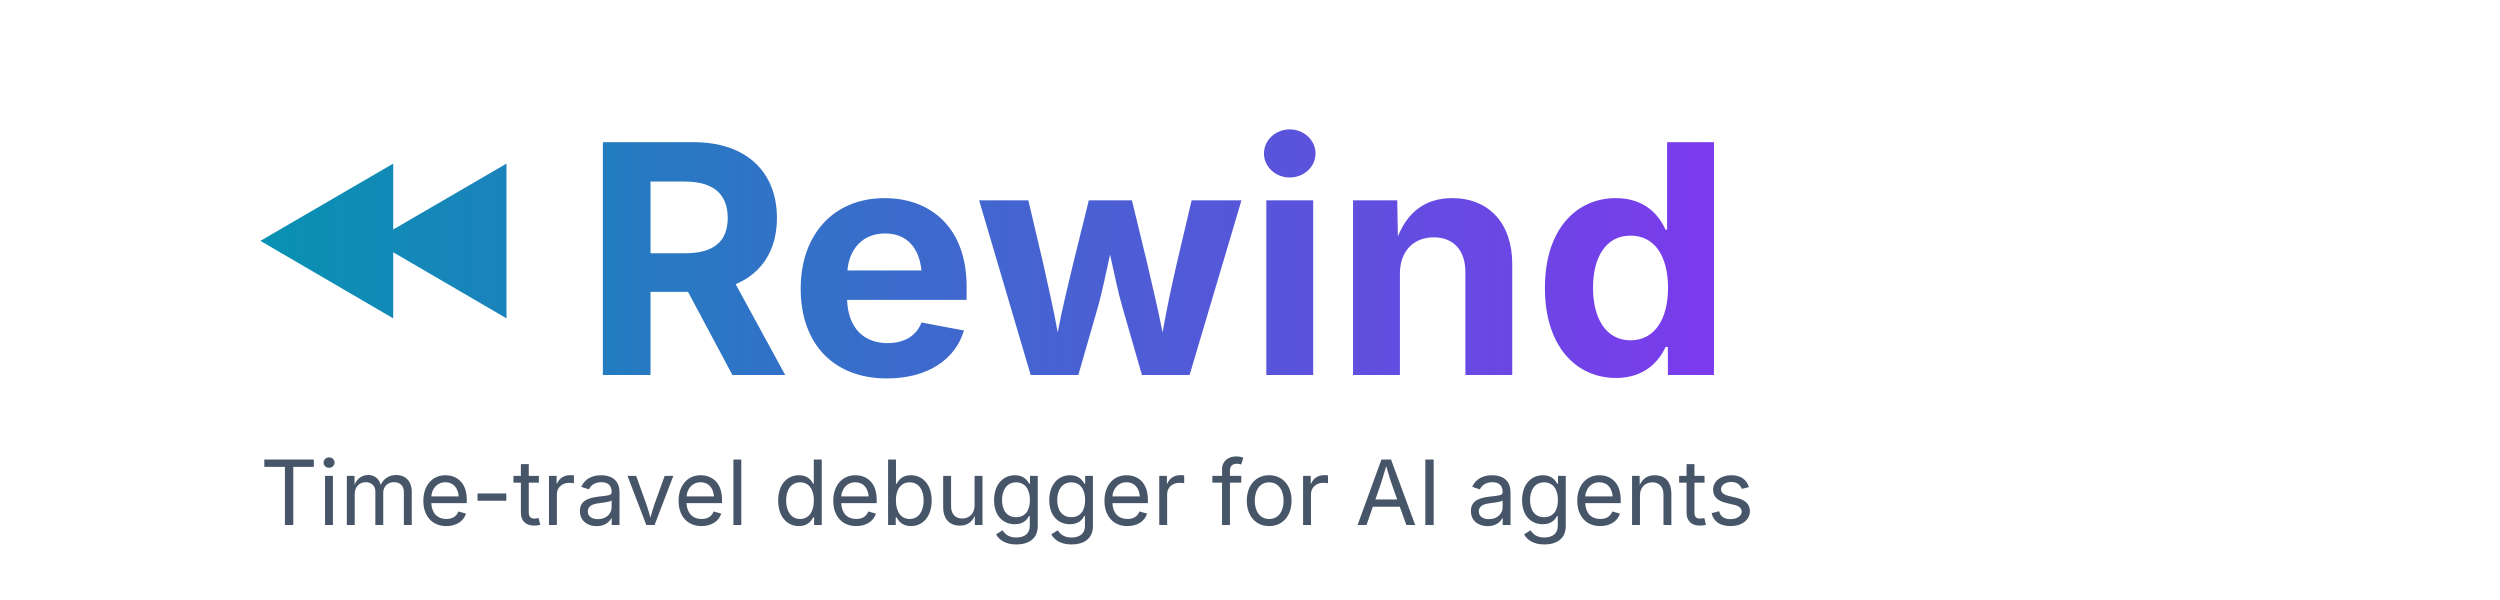
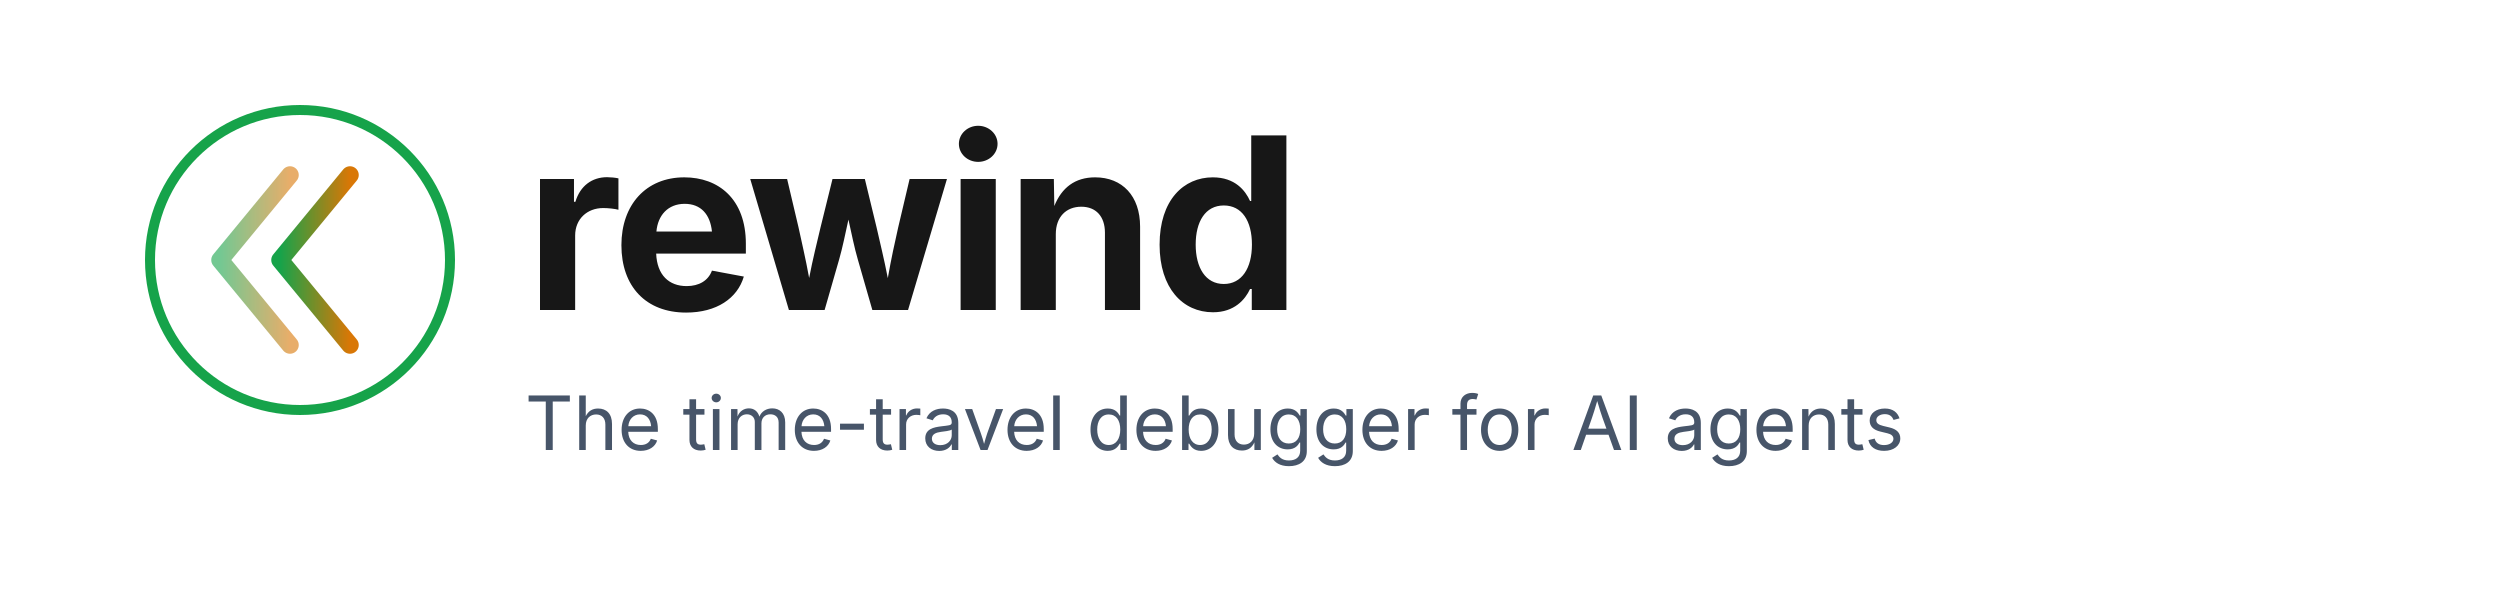
<svg xmlns="http://www.w3.org/2000/svg" viewBox="0 0 500 120">
  <defs>
-     <linearGradient id="grad" x1="0%" y1="0%" x2="100%" y2="0%">
-       <stop offset="0%" style="stop-color:#0891b2;stop-opacity:1" />
-       <stop offset="100%" style="stop-color:#7c3aed;stop-opacity:1" />
+     <linearGradient id="chevron-grad" x1="0%" y1="0%" x2="100%" y2="0%">
+       <stop offset="0%" stop-color="#16a34a" />
+       <stop offset="100%" stop-color="#d97706" />
    </linearGradient>
  </defs>
-   <text x="50" y="75" font-family="system-ui, -apple-system, sans-serif" font-size="64" font-weight="700" fill="url(#grad)">
-     <tspan>⏪</tspan> Rewind
-   </text>
-   <text x="52" y="105" font-family="system-ui, -apple-system, sans-serif" font-size="18" fill="#475569" font-weight="400">
-     Time-travel debugger for AI agents
-   </text>
+   <circle cx="60" cy="52" r="30" stroke="#16a34a" stroke-width="2" fill="none" />
+   <path d="M70 35L56 52L70 69" stroke="url(#chevron-grad)" stroke-width="3.5" stroke-linecap="round" stroke-linejoin="round" fill="none" />
+   <path d="M58 35L44 52L58 69" stroke="url(#chevron-grad)" stroke-width="3.5" stroke-linecap="round" stroke-linejoin="round" fill="none" opacity="0.6" />
+   <text x="105" y="62" font-family="system-ui, -apple-system, 'Segoe UI', sans-serif" font-size="48" font-weight="700" fill="#171717" letter-spacing="-1">rewind</text>
+   <text x="105" y="90" font-family="system-ui, -apple-system, 'Segoe UI', sans-serif" font-size="15" fill="#475569" font-weight="400">The time-travel debugger for AI agents</text>
</svg>
